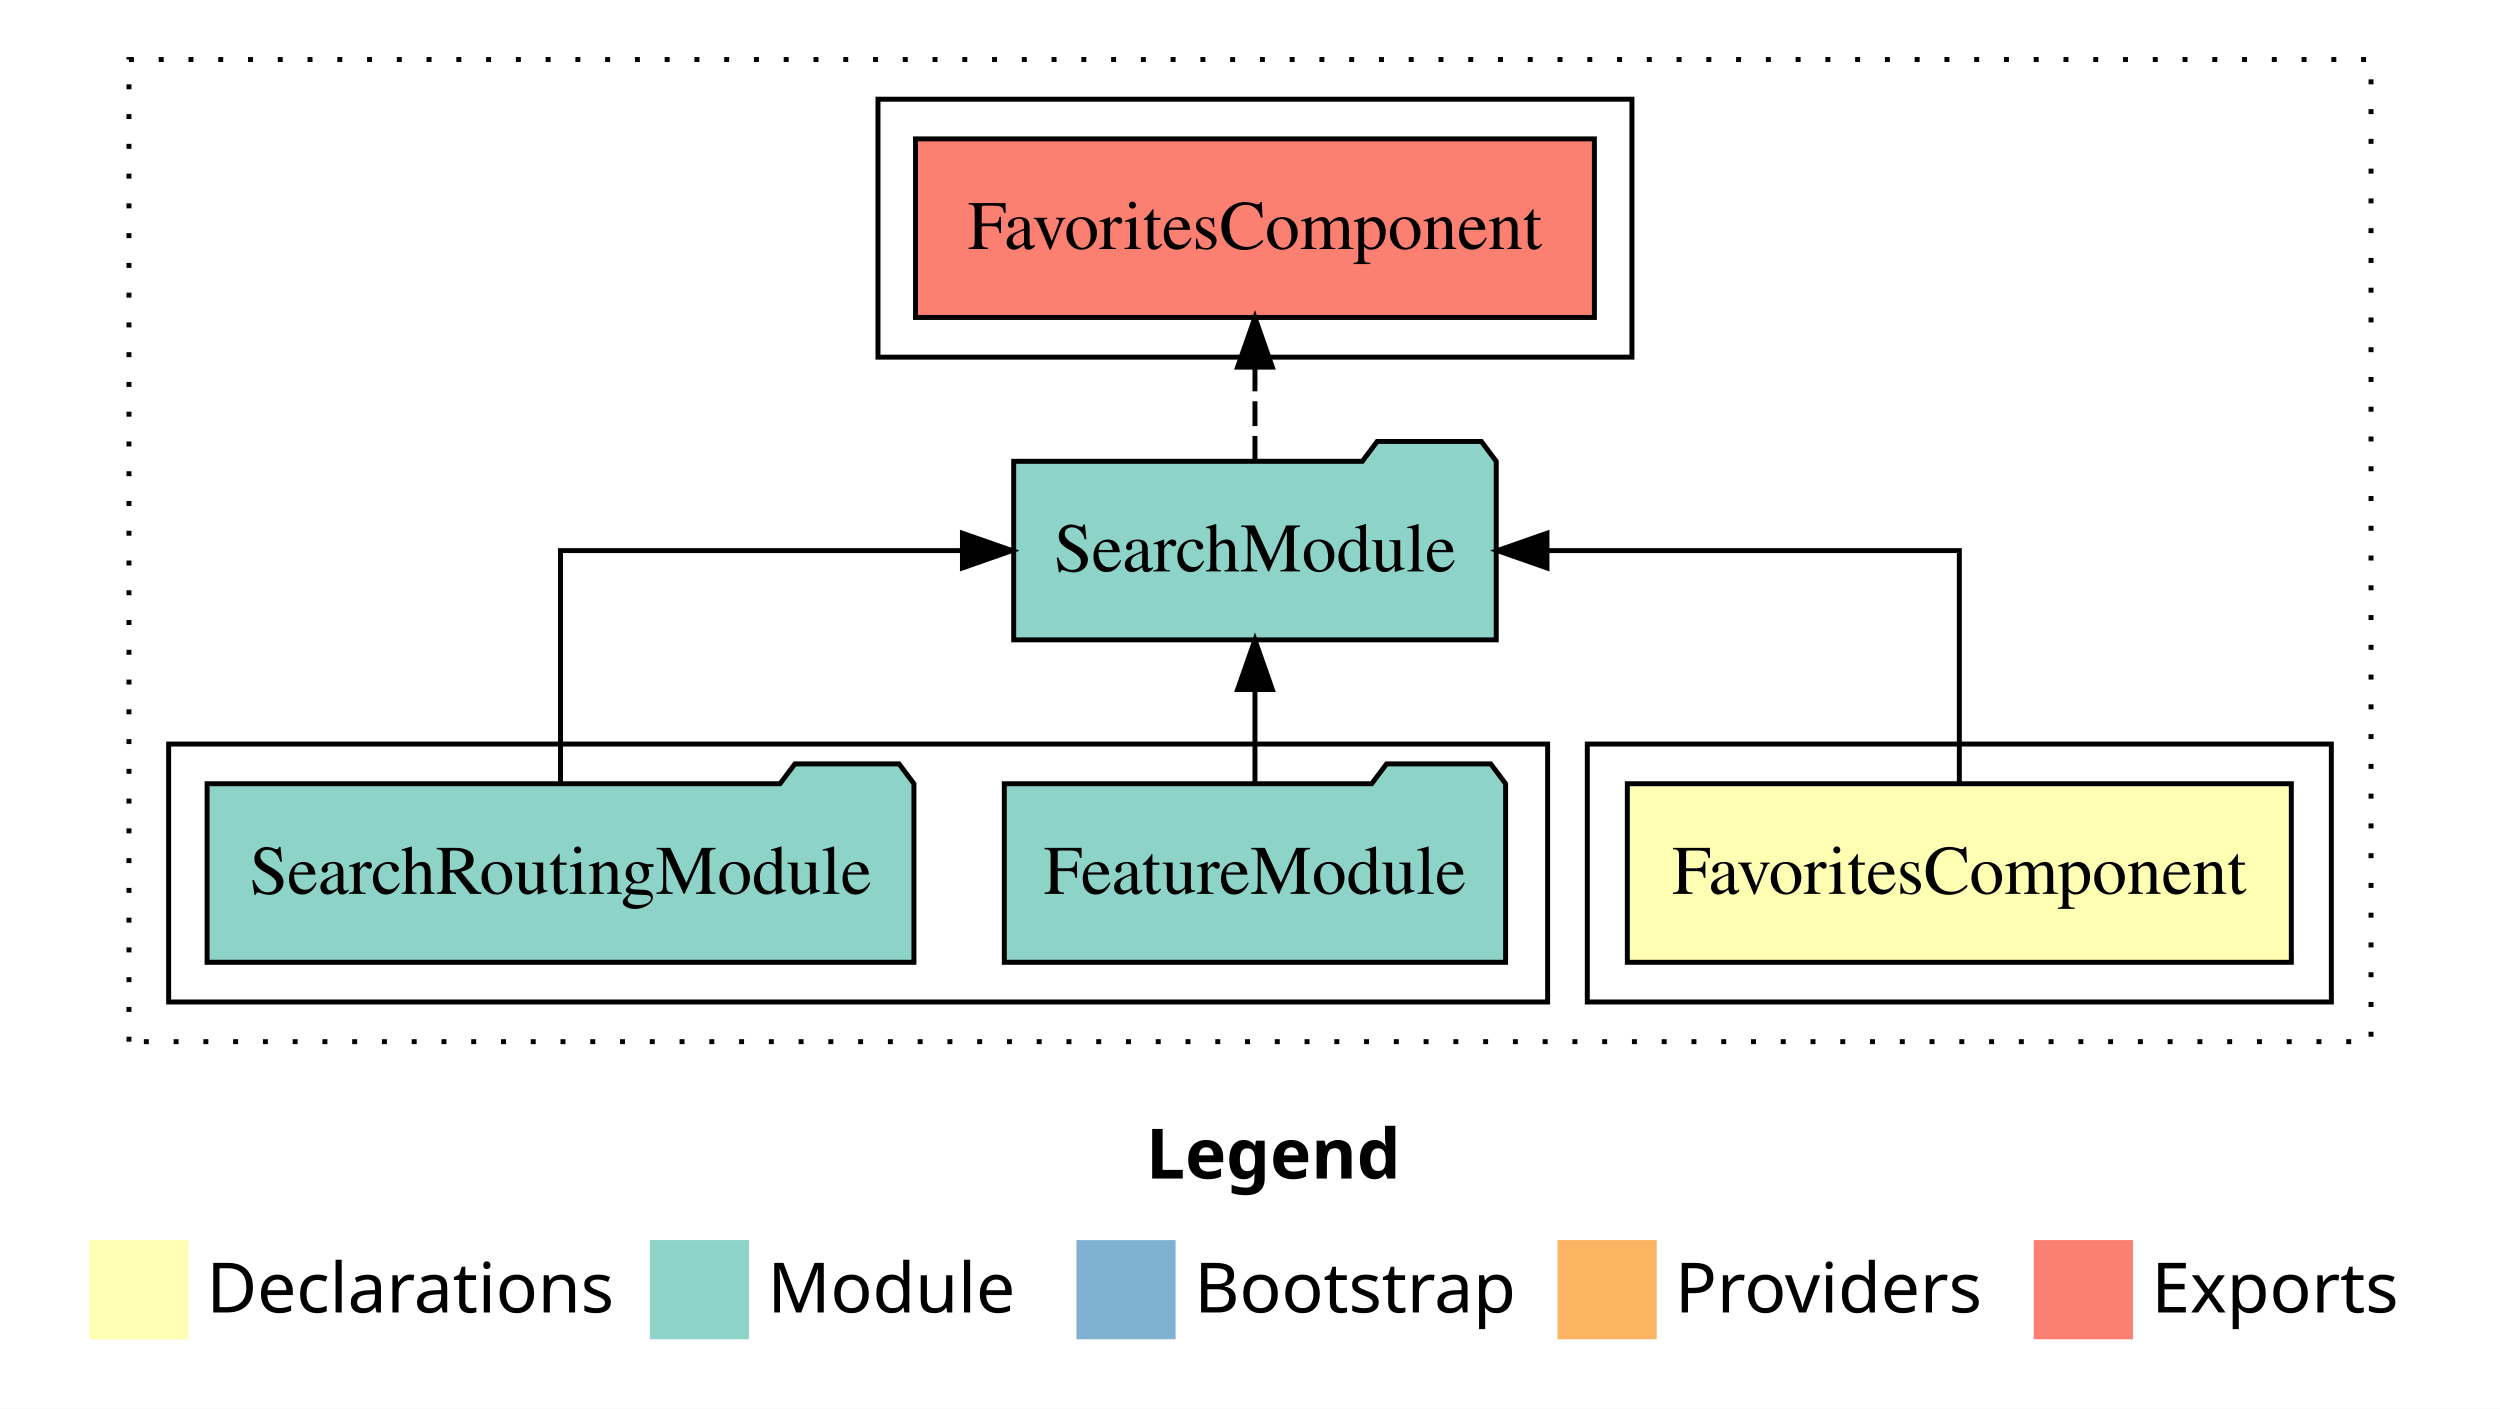
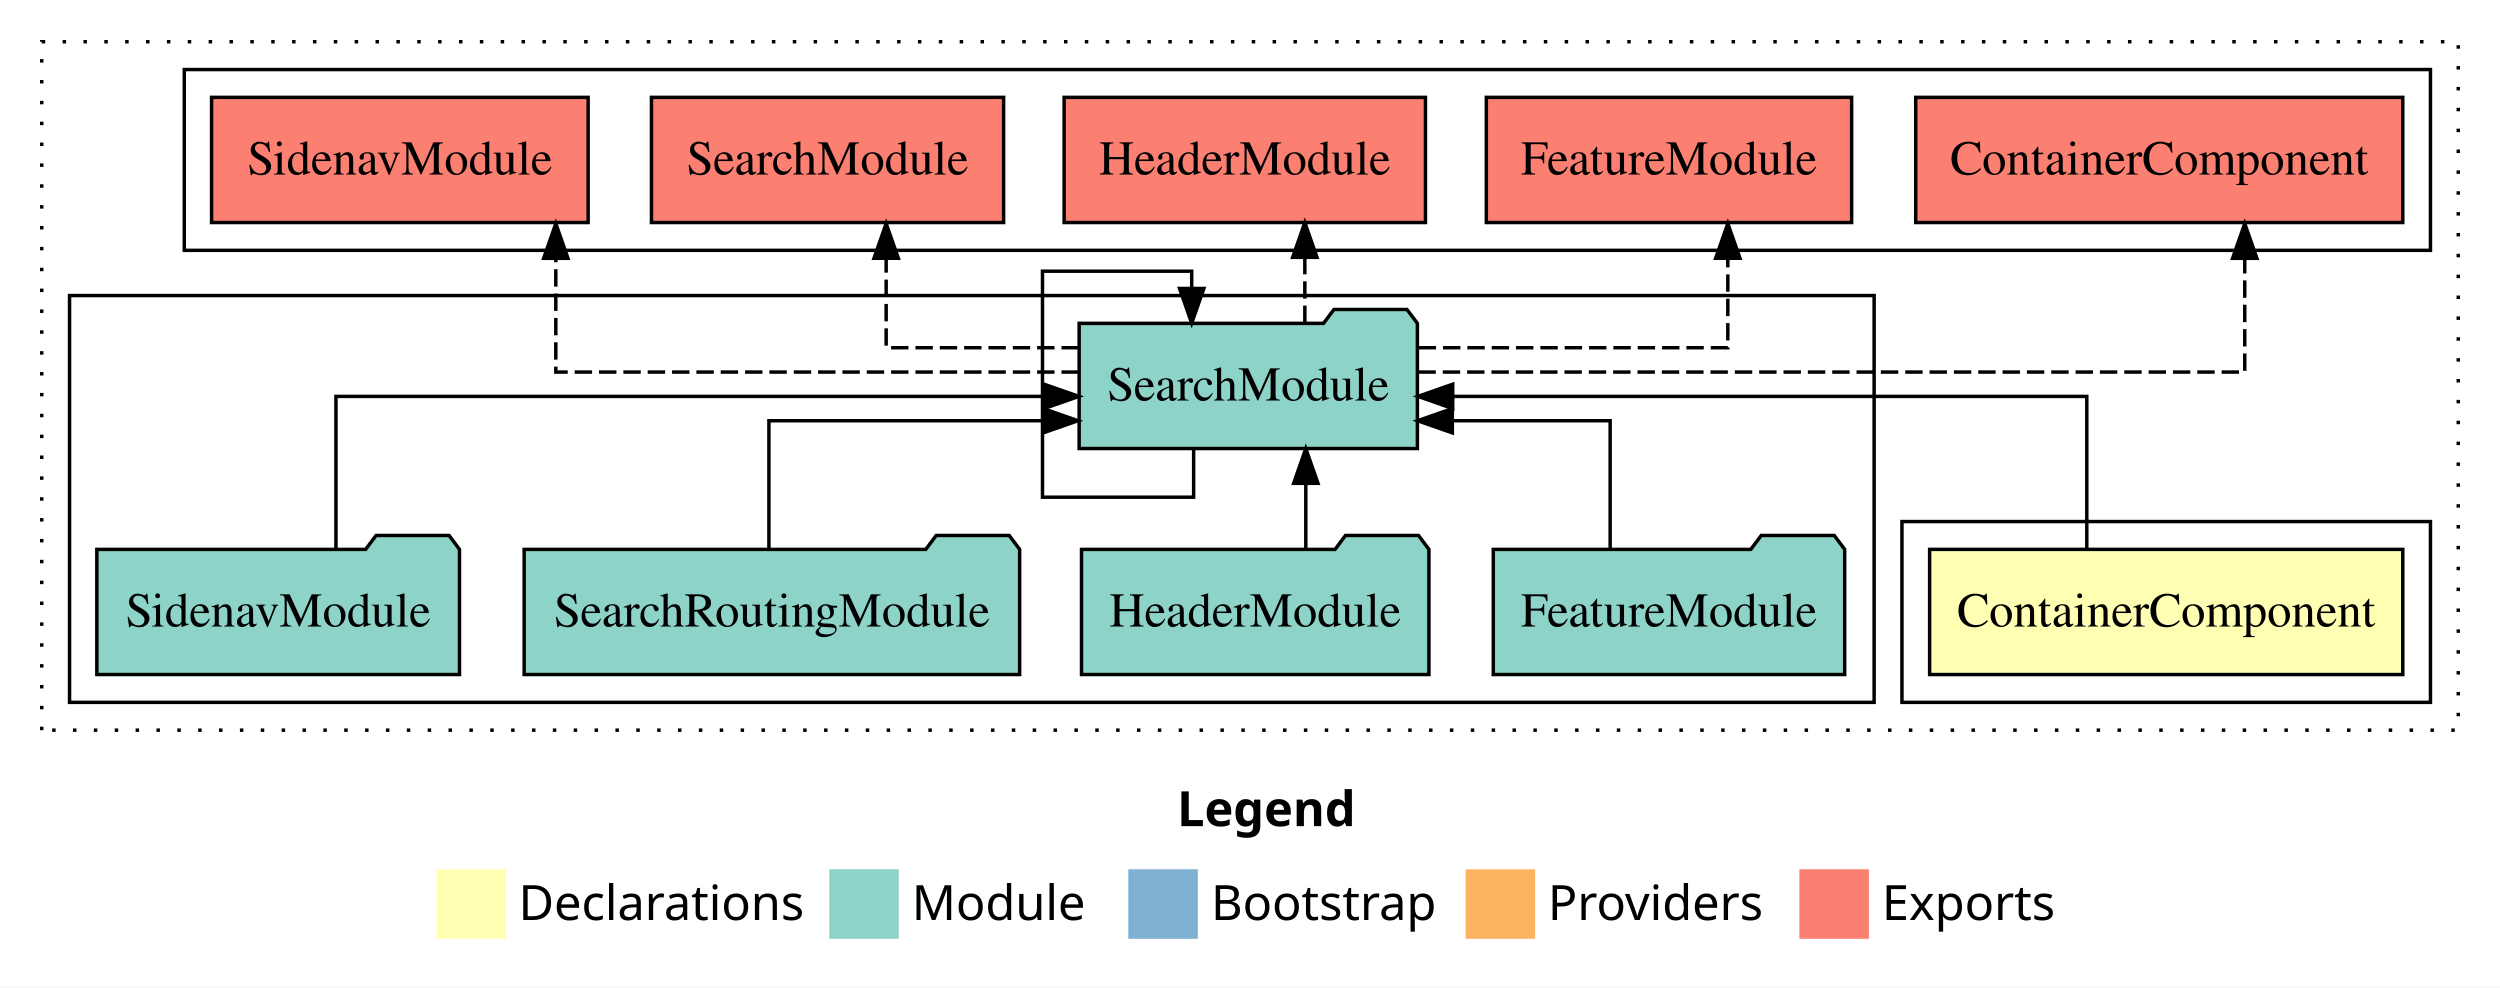
- <svg xmlns="http://www.w3.org/2000/svg" width="504pt" height="284pt" viewBox="0.00 0.00 504.00 284.00">
+ <svg xmlns="http://www.w3.org/2000/svg" width="719pt" height="284pt" viewBox="0.00 0.00 719.00 284.00">
  <g id="graph0" class="graph" transform="scale(1 1) rotate(0) translate(4 280)">
-     <polygon fill="white" stroke="transparent" points="-4,4 -4,-280 500,-280 500,4 -4,4" />
-     <text text-anchor="start" x="227.01" y="-42.4" font-family="sans-serif" font-weight="bold" font-size="14.00">Legend</text>
-     <polygon fill="#ffffb3" stroke="transparent" points="14,-10 14,-30 34,-30 34,-10 14,-10" />
-     <text text-anchor="start" x="37.63" y="-15.4" font-family="sans-serif" font-size="14.00">  Declarations</text>
-     <polygon fill="#8dd3c7" stroke="transparent" points="127,-10 127,-30 147,-30 147,-10 127,-10" />
-     <text text-anchor="start" x="150.73" y="-15.4" font-family="sans-serif" font-size="14.00">  Module</text>
-     <polygon fill="#80b1d3" stroke="transparent" points="213,-10 213,-30 233,-30 233,-10 213,-10" />
-     <text text-anchor="start" x="236.78" y="-15.4" font-family="sans-serif" font-size="14.00">  Bootstrap</text>
-     <polygon fill="#fdb462" stroke="transparent" points="310,-10 310,-30 330,-30 330,-10 310,-10" />
-     <text text-anchor="start" x="333.67" y="-15.4" font-family="sans-serif" font-size="14.00">  Providers</text>
-     <polygon fill="#fb8072" stroke="transparent" points="406,-10 406,-30 426,-30 426,-10 406,-10" />
-     <text text-anchor="start" x="429.73" y="-15.4" font-family="sans-serif" font-size="14.00">  Exports</text>
+     <polygon fill="white" stroke="transparent" points="-4,4 -4,-280 715,-280 715,4 -4,4" />
+     <text text-anchor="start" x="334.51" y="-42.4" font-family="sans-serif" font-weight="bold" font-size="14.00">Legend</text>
+     <polygon fill="#ffffb3" stroke="transparent" points="121.5,-10 121.5,-30 141.5,-30 141.5,-10 121.5,-10" />
+     <text text-anchor="start" x="145.13" y="-15.4" font-family="sans-serif" font-size="14.00">  Declarations</text>
+     <polygon fill="#8dd3c7" stroke="transparent" points="234.5,-10 234.5,-30 254.5,-30 254.5,-10 234.5,-10" />
+     <text text-anchor="start" x="258.23" y="-15.4" font-family="sans-serif" font-size="14.00">  Module</text>
+     <polygon fill="#80b1d3" stroke="transparent" points="320.5,-10 320.5,-30 340.5,-30 340.5,-10 320.5,-10" />
+     <text text-anchor="start" x="344.28" y="-15.4" font-family="sans-serif" font-size="14.00">  Bootstrap</text>
+     <polygon fill="#fdb462" stroke="transparent" points="417.5,-10 417.5,-30 437.5,-30 437.5,-10 417.5,-10" />
+     <text text-anchor="start" x="441.17" y="-15.4" font-family="sans-serif" font-size="14.00">  Providers</text>
+     <polygon fill="#fb8072" stroke="transparent" points="513.5,-10 513.5,-30 533.5,-30 533.5,-10 513.5,-10" />
+     <text text-anchor="start" x="537.23" y="-15.4" font-family="sans-serif" font-size="14.00">  Exports</text>
    <g id="clust1" class="cluster">
-       <polygon fill="none" stroke="black" stroke-dasharray="1,5" points="22,-70 22,-268 474,-268 474,-70 22,-70" />
+       <polygon fill="none" stroke="black" stroke-dasharray="1,5" points="8,-70 8,-268 703,-268 703,-70 8,-70" />
    </g>
    <g id="clust2" class="cluster">
-       <polygon fill="none" stroke="black" points="316,-78 316,-130 466,-130 466,-78 316,-78" />
+       <polygon fill="none" stroke="black" points="543,-78 543,-130 695,-130 695,-78 543,-78" />
+     </g>
+     <g id="clust4" class="cluster">
+       <polygon fill="none" stroke="black" points="16,-78 16,-195 535,-195 535,-78 16,-78" />
    </g>
    <g id="clust5" class="cluster">
-       <polygon fill="none" stroke="black" points="173,-208 173,-260 325,-260 325,-208 173,-208" />
-     </g>
-     <g id="clust4" class="cluster">
-       <polygon fill="none" stroke="black" points="30,-78 30,-130 308,-130 308,-78 30,-78" />
+       <polygon fill="none" stroke="black" points="49,-208 49,-260 695,-260 695,-208 49,-208" />
    </g>
    <g id="node1" class="node">
-       <polygon fill="#ffffb3" stroke="black" points="457.93,-122 324.07,-122 324.07,-86 457.93,-86 457.93,-122" />
-       <text text-anchor="middle" x="391" y="-99.8" font-family="Times,serif" font-size="14.00">FavoritesComponent</text>
+       <polygon fill="#ffffb3" stroke="black" points="687.04,-122 550.96,-122 550.96,-86 687.04,-86 687.04,-122" />
+       <text text-anchor="middle" x="619" y="-99.8" font-family="Times,serif" font-size="14.00">ContainerComponent</text>
    </g>
    <g id="node2" class="node">
-       <polygon fill="#8dd3c7" stroke="black" points="297.64,-187 294.64,-191 273.64,-191 270.64,-187 200.36,-187 200.36,-151 297.64,-151 297.64,-187" />
-       <text text-anchor="middle" x="249" y="-164.8" font-family="Times,serif" font-size="14.00">SearchModule</text>
+       <polygon fill="#8dd3c7" stroke="black" points="403.64,-187 400.64,-191 379.64,-191 376.64,-187 306.36,-187 306.36,-151 403.64,-151 403.64,-187" />
+       <text text-anchor="middle" x="355" y="-164.8" font-family="Times,serif" font-size="14.00">SearchModule</text>
    </g>
    <g id="edge1" class="edge">
-       <path fill="none" stroke="black" d="M391,-122.11C391,-141.34 391,-169 391,-169 391,-169 307.87,-169 307.87,-169" />
-       <polygon fill="black" stroke="black" points="307.87,-165.5 297.87,-169 307.87,-172.5 307.87,-165.5" />
+       <path fill="none" stroke="black" d="M596.16,-122.27C596.16,-140.56 596.16,-166 596.16,-166 596.16,-166 413.8,-166 413.8,-166" />
+       <polygon fill="black" stroke="black" points="413.8,-162.5 403.8,-166 413.8,-169.5 413.8,-162.5" />
+     </g>
+     <g id="edge4" class="edge">
+       <path fill="none" stroke="black" d="M339.29,-150.76C339.29,-143.57 339.29,-137 339.29,-137 339.29,-137 295.82,-137 295.82,-137 295.82,-137 295.82,-202 295.82,-202 295.82,-202 338.73,-202 338.73,-202 338.73,-202 338.73,-197.04 338.73,-197.04" />
+       <polygon fill="black" stroke="black" points="342.23,-197.04 338.73,-187.04 335.23,-197.04 342.23,-197.04" />
+     </g>
+     <g id="node7" class="node">
+       <polygon fill="#fb8072" stroke="black" points="687.04,-252 546.96,-252 546.96,-216 687.04,-216 687.04,-252" />
+       <text text-anchor="middle" x="617" y="-229.8" font-family="Times,serif" font-size="14.00">ContainerComponent </text>
+     </g>
+     <g id="edge7" class="edge">
+       <path fill="none" stroke="black" stroke-dasharray="5,2" d="M403.94,-173C485.79,-173 641.59,-173 641.59,-173 641.59,-173 641.59,-205.7 641.59,-205.7" />
+       <polygon fill="black" stroke="black" points="638.09,-205.7 641.59,-215.7 645.09,-205.7 638.09,-205.7" />
+     </g>
+     <g id="node8" class="node">
+       <polygon fill="#fb8072" stroke="black" points="528.53,-252 423.47,-252 423.47,-216 528.53,-216 528.53,-252" />
+       <text text-anchor="middle" x="476" y="-229.8" font-family="Times,serif" font-size="14.00">FeatureModule </text>
+     </g>
+     <g id="edge8" class="edge">
+       <path fill="none" stroke="black" stroke-dasharray="5,2" d="M404.01,-180C443.66,-180 492.92,-180 492.92,-180 492.92,-180 492.92,-205.72 492.92,-205.72" />
+       <polygon fill="black" stroke="black" points="489.42,-205.72 492.92,-215.72 496.42,-205.72 489.42,-205.72" />
+     </g>
+     <g id="node9" class="node">
+       <polygon fill="#fb8072" stroke="black" points="405.96,-252 302.04,-252 302.04,-216 405.96,-216 405.96,-252" />
+       <text text-anchor="middle" x="354" y="-229.8" font-family="Times,serif" font-size="14.00">HeaderModule </text>
+     </g>
+     <g id="edge9" class="edge">
+       <path fill="none" stroke="black" stroke-dasharray="5,2" d="M371.27,-187.11C371.27,-187.11 371.27,-205.99 371.27,-205.99" />
+       <polygon fill="black" stroke="black" points="367.77,-205.99 371.27,-215.99 374.77,-205.99 367.77,-205.99" />
+     </g>
+     <g id="node10" class="node">
+       <polygon fill="#fb8072" stroke="black" points="284.64,-252 183.36,-252 183.36,-216 284.64,-216 284.64,-252" />
+       <text text-anchor="middle" x="234" y="-229.8" font-family="Times,serif" font-size="14.00">SearchModule </text>
+     </g>
+     <g id="edge10" class="edge">
+       <path fill="none" stroke="black" stroke-dasharray="5,2" d="M306.28,-180C279.18,-180 250.86,-180 250.86,-180 250.86,-180 250.86,-205.72 250.86,-205.72" />
+       <polygon fill="black" stroke="black" points="247.36,-205.72 250.86,-215.72 254.36,-205.72 247.36,-205.72" />
+     </g>
+     <g id="node11" class="node">
+       <polygon fill="#fb8072" stroke="black" points="165.15,-252 56.85,-252 56.85,-216 165.15,-216 165.15,-252" />
+       <text text-anchor="middle" x="111" y="-229.8" font-family="Times,serif" font-size="14.00">SidenavModule </text>
+     </g>
+     <g id="edge11" class="edge">
+       <path fill="none" stroke="black" stroke-dasharray="5,2" d="M306.28,-173C247.32,-173 155.85,-173 155.85,-173 155.85,-173 155.85,-205.7 155.85,-205.7" />
+       <polygon fill="black" stroke="black" points="152.35,-205.7 155.85,-215.7 159.35,-205.7 152.35,-205.7" />
+     </g>
+     <g id="node3" class="node">
+       <polygon fill="#8dd3c7" stroke="black" points="526.53,-122 523.53,-126 502.53,-126 499.53,-122 425.47,-122 425.47,-86 526.53,-86 526.53,-122" />
+       <text text-anchor="middle" x="476" y="-99.8" font-family="Times,serif" font-size="14.00">FeatureModule</text>
+     </g>
+     <g id="edge2" class="edge">
+       <path fill="none" stroke="black" d="M459.08,-122.01C459.08,-138.05 459.08,-159 459.08,-159 459.08,-159 413.69,-159 413.69,-159" />
+       <polygon fill="black" stroke="black" points="413.69,-155.5 403.69,-159 413.69,-162.5 413.69,-155.5" />
+     </g>
+     <g id="node4" class="node">
+       <polygon fill="#8dd3c7" stroke="black" points="406.96,-122 403.96,-126 382.96,-126 379.96,-122 307.04,-122 307.04,-86 406.96,-86 406.96,-122" />
+       <text text-anchor="middle" x="357" y="-99.8" font-family="Times,serif" font-size="14.00">HeaderModule</text>
+     </g>
+     <g id="edge3" class="edge">
+       <path fill="none" stroke="black" d="M371.55,-122.11C371.55,-122.11 371.55,-140.99 371.55,-140.99" />
+       <polygon fill="black" stroke="black" points="368.05,-140.99 371.55,-150.99 375.05,-140.99 368.05,-140.99" />
    </g>
    <g id="node5" class="node">
-       <polygon fill="#fb8072" stroke="black" points="317.43,-252 180.57,-252 180.57,-216 317.43,-216 317.43,-252" />
-       <text text-anchor="middle" x="249" y="-229.8" font-family="Times,serif" font-size="14.00">FavoritesComponent </text>
+       <polygon fill="#8dd3c7" stroke="black" points="289.25,-122 286.25,-126 265.25,-126 262.25,-122 146.75,-122 146.75,-86 289.25,-86 289.25,-122" />
+       <text text-anchor="middle" x="218" y="-99.8" font-family="Times,serif" font-size="14.00">SearchRoutingModule</text>
    </g>
-     <g id="edge4" class="edge">
-       <path fill="none" stroke="black" stroke-dasharray="5,2" d="M249,-187.11C249,-187.11 249,-205.99 249,-205.99" />
-       <polygon fill="black" stroke="black" points="245.5,-205.99 249,-215.99 252.5,-205.99 245.5,-205.99" />
+     <g id="edge5" class="edge">
+       <path fill="none" stroke="black" d="M217.14,-122.01C217.14,-138.05 217.14,-159 217.14,-159 217.14,-159 296.01,-159 296.01,-159" />
+       <polygon fill="black" stroke="black" points="296.01,-162.5 306.01,-159 296.01,-155.5 296.01,-162.5" />
    </g>
-     <g id="node3" class="node">
-       <polygon fill="#8dd3c7" stroke="black" points="299.53,-122 296.53,-126 275.53,-126 272.53,-122 198.47,-122 198.47,-86 299.53,-86 299.53,-122" />
-       <text text-anchor="middle" x="249" y="-99.8" font-family="Times,serif" font-size="14.00">FeatureModule</text>
+     <g id="node6" class="node">
+       <polygon fill="#8dd3c7" stroke="black" points="128.15,-122 125.15,-126 104.15,-126 101.15,-122 23.85,-122 23.85,-86 128.15,-86 128.15,-122" />
+       <text text-anchor="middle" x="76" y="-99.8" font-family="Times,serif" font-size="14.00">SidenavModule</text>
    </g>
-     <g id="edge2" class="edge">
-       <path fill="none" stroke="black" d="M249,-122.11C249,-122.11 249,-140.99 249,-140.99" />
-       <polygon fill="black" stroke="black" points="245.5,-140.99 249,-150.99 252.5,-140.99 245.5,-140.99" />
-     </g>
-     <g id="node4" class="node">
-       <polygon fill="#8dd3c7" stroke="black" points="180.25,-122 177.25,-126 156.25,-126 153.25,-122 37.75,-122 37.75,-86 180.25,-86 180.25,-122" />
-       <text text-anchor="middle" x="109" y="-99.8" font-family="Times,serif" font-size="14.00">SearchRoutingModule</text>
-     </g>
-     <g id="edge3" class="edge">
-       <path fill="none" stroke="black" d="M109,-122.11C109,-141.34 109,-169 109,-169 109,-169 190.03,-169 190.03,-169" />
-       <polygon fill="black" stroke="black" points="190.03,-172.5 200.03,-169 190.03,-165.5 190.03,-172.5" />
+     <g id="edge6" class="edge">
+       <path fill="none" stroke="black" d="M92.62,-122.27C92.62,-140.56 92.62,-166 92.62,-166 92.62,-166 296.26,-166 296.26,-166" />
+       <polygon fill="black" stroke="black" points="296.26,-169.5 306.26,-166 296.26,-162.5 296.26,-169.5" />
    </g>
  </g>
</svg>
